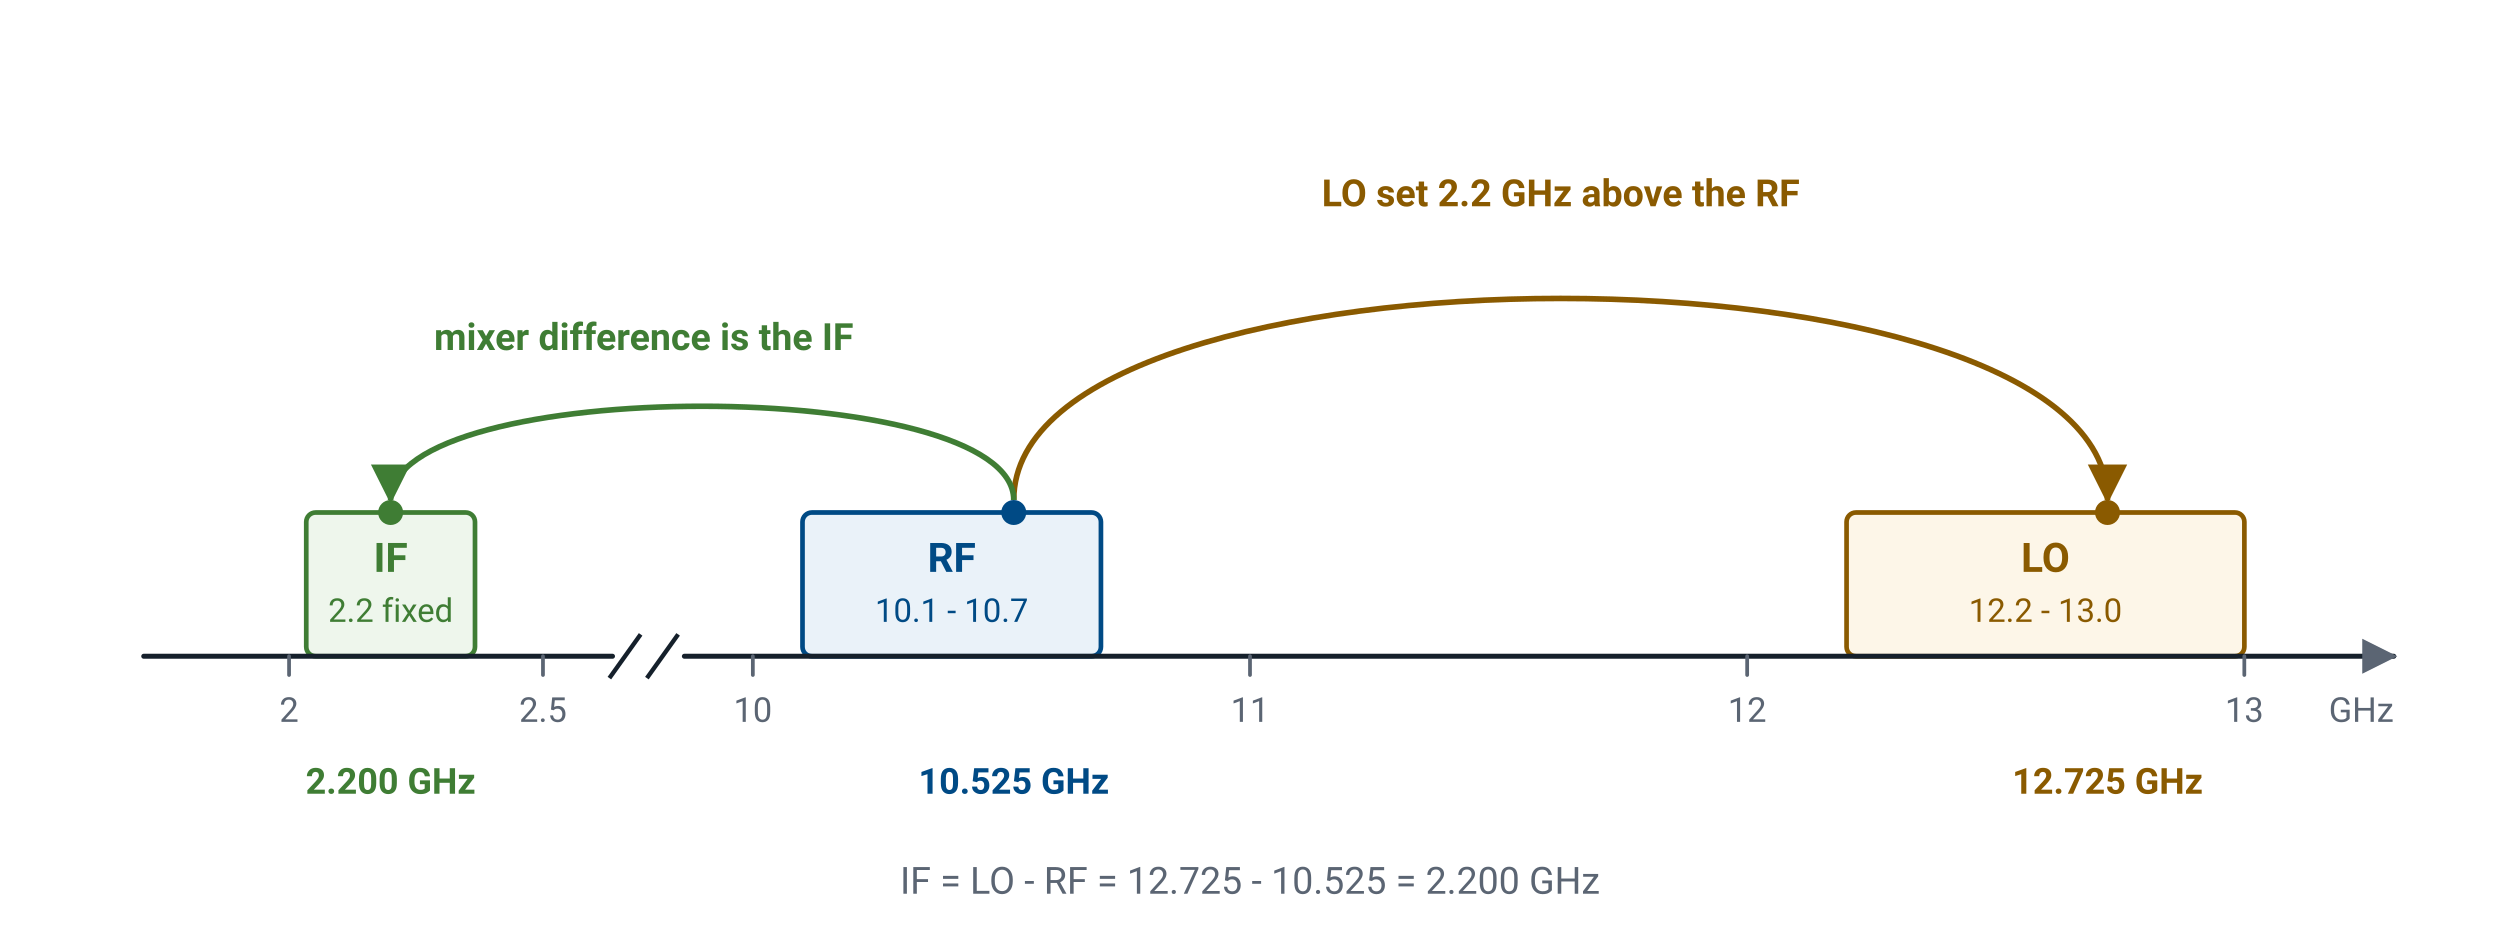
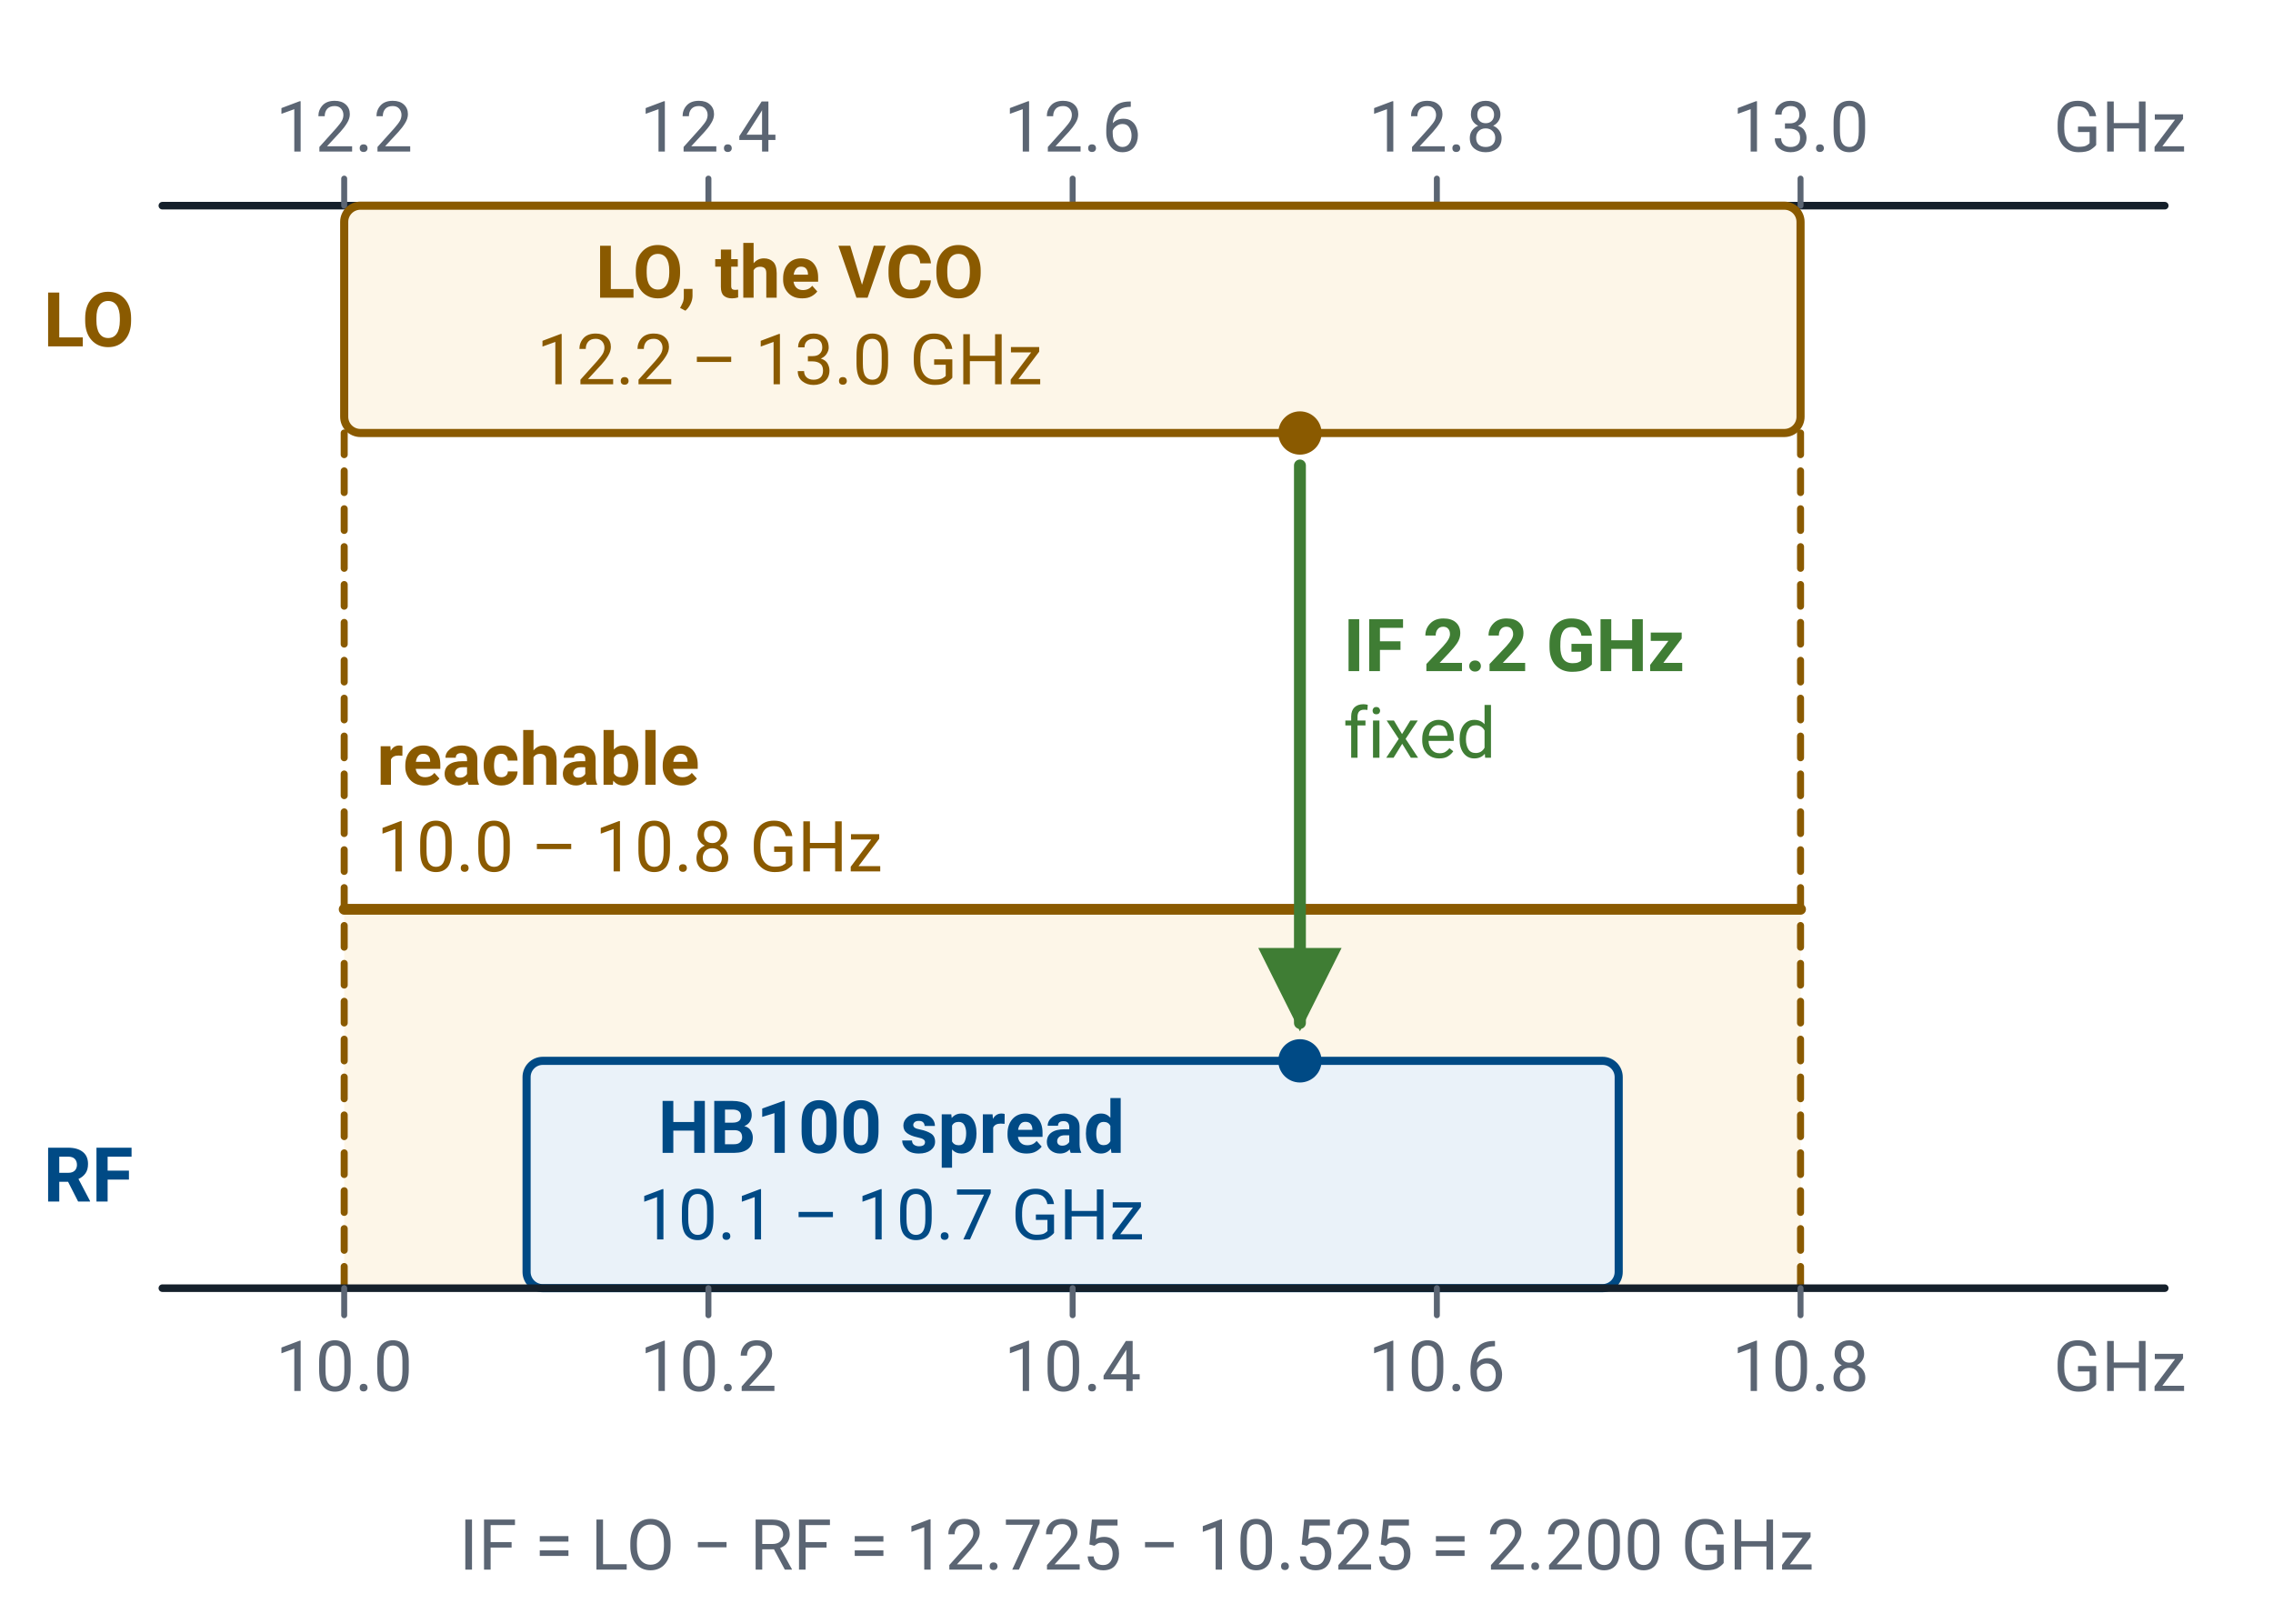
- <svg xmlns="http://www.w3.org/2000/svg" viewBox="0 0 800 300" width="800" height="300" role="img" aria-label="PHASER frequency plan: X-band RF, LO band, and the 2.2 GHz IF">
+ <svg xmlns="http://www.w3.org/2000/svg" viewBox="0 0 420 300" width="560" height="400" role="img" aria-label="PHASER frequency plan. The LO tunes 12.2 to 13.0 GHz; shifted down by the fixed 2.2 GHz IF, that range reaches RF from 10.0 to 10.8 GHz, which encloses the 10.1 to 10.7 GHz spread of HB100 units.">
  <defs>
-     <marker id="aN" viewBox="0 0 10 10" refX="9" refY="5" markerWidth="7" markerHeight="7" orient="auto-start-reverse">
+     <marker id="fpaN" viewBox="0 0 10 10" refX="9" refY="5" markerWidth="7" markerHeight="7" orient="auto-start-reverse">
      <path d="M 0 0 L 10 5 L 0 10 z" fill="#004a85" />
    </marker>
-     <marker id="aA" viewBox="0 0 10 10" refX="9" refY="5" markerWidth="7" markerHeight="7" orient="auto-start-reverse">
+     <marker id="fpaA" viewBox="0 0 10 10" refX="9" refY="5" markerWidth="7" markerHeight="7" orient="auto-start-reverse">
      <path d="M 0 0 L 10 5 L 0 10 z" fill="#8a5a00" />
    </marker>
-     <marker id="aG" viewBox="0 0 10 10" refX="9" refY="5" markerWidth="7" markerHeight="7" orient="auto-start-reverse">
+     <marker id="fpaG" viewBox="0 0 10 10" refX="9" refY="5" markerWidth="7" markerHeight="7" orient="auto-start-reverse">
      <path d="M 0 0 L 10 5 L 0 10 z" fill="#3f7d34" />
    </marker>
-     <marker id="aI" viewBox="0 0 10 10" refX="9" refY="5" markerWidth="7" markerHeight="7" orient="auto-start-reverse">
+     <marker id="fpaI" viewBox="0 0 10 10" refX="9" refY="5" markerWidth="7" markerHeight="7" orient="auto-start-reverse">
      <path d="M 0 0 L 10 5 L 0 10 z" fill="#5b6573" />
    </marker>
  </defs>
-   <rect x="256.8" y="164" width="95.5" height="46" rx="3" fill="#eaf2f9" stroke="#004a85" stroke-width="1.5" />
-   <text x="304.545" y="183" font-family="'Source Sans Pro', 'Segoe UI', Roboto, Helvetica, Arial, sans-serif" font-size="13" fill="#004a85" text-anchor="middle" font-weight="700">RF</text>
-   <text x="304.545" y="199" font-family="'Source Sans Pro', 'Segoe UI', Roboto, Helvetica, Arial, sans-serif" font-size="10.5" fill="#004a85" text-anchor="middle" font-weight="400">10.1 - 10.7</text>
-   <rect x="590.9" y="164" width="127.3" height="46" rx="3" fill="#fdf6e8" stroke="#8a5a00" stroke-width="1.5" />
-   <text x="654.545" y="183" font-family="'Source Sans Pro', 'Segoe UI', Roboto, Helvetica, Arial, sans-serif" font-size="13" fill="#8a5a00" text-anchor="middle" font-weight="700">LO</text>
-   <text x="654.545" y="199" font-family="'Source Sans Pro', 'Segoe UI', Roboto, Helvetica, Arial, sans-serif" font-size="10.5" fill="#8a5a00" text-anchor="middle" font-weight="400">12.2 - 13.0</text>
-   <rect x="98.0" y="164" width="54.0" height="46" rx="3" fill="#eef6ec" stroke="#3f7d34" stroke-width="1.5" />
-   <text x="125.0" y="183" font-family="'Source Sans Pro', 'Segoe UI', Roboto, Helvetica, Arial, sans-serif" font-size="13" fill="#3f7d34" text-anchor="middle" font-weight="700">IF</text>
-   <text x="125.0" y="199" font-family="'Source Sans Pro', 'Segoe UI', Roboto, Helvetica, Arial, sans-serif" font-size="10.5" fill="#3f7d34" text-anchor="middle" font-weight="400">2.2 fixed</text>
-   <line x1="46" y1="210" x2="196.0" y2="210" stroke="#15202b" stroke-width="1.6" stroke-linecap="round" />
-   <line x1="219.0" y1="210" x2="766" y2="210" stroke="#15202b" stroke-width="1.6" stroke-linecap="round" marker-end="url(#aI)" />
-   <path d="M 195 217 L 205 203" stroke="#15202b" stroke-width="1.4" fill="none" />
-   <path d="M 207 217 L 217 203" stroke="#15202b" stroke-width="1.4" fill="none" />
-   <line x1="92.5" y1="210" x2="92.5" y2="216" stroke="#5b6573" stroke-width="1.2" stroke-linecap="round" />
-   <text x="92.5" y="231" font-family="'Source Sans Pro', 'Segoe UI', Roboto, Helvetica, Arial, sans-serif" font-size="11" fill="#5b6573" text-anchor="middle" font-weight="400">2</text>
-   <line x1="173.75" y1="210" x2="173.75" y2="216" stroke="#5b6573" stroke-width="1.2" stroke-linecap="round" />
-   <text x="173.75" y="231" font-family="'Source Sans Pro', 'Segoe UI', Roboto, Helvetica, Arial, sans-serif" font-size="11" fill="#5b6573" text-anchor="middle" font-weight="400">2.5</text>
-   <line x1="240.909" y1="210" x2="240.909" y2="216" stroke="#5b6573" stroke-width="1.2" stroke-linecap="round" />
-   <text x="240.909" y="231" font-family="'Source Sans Pro', 'Segoe UI', Roboto, Helvetica, Arial, sans-serif" font-size="11" fill="#5b6573" text-anchor="middle" font-weight="400">10</text>
-   <line x1="400.0" y1="210" x2="400.0" y2="216" stroke="#5b6573" stroke-width="1.2" stroke-linecap="round" />
-   <text x="400.0" y="231" font-family="'Source Sans Pro', 'Segoe UI', Roboto, Helvetica, Arial, sans-serif" font-size="11" fill="#5b6573" text-anchor="middle" font-weight="400">11</text>
-   <line x1="559.091" y1="210" x2="559.091" y2="216" stroke="#5b6573" stroke-width="1.2" stroke-linecap="round" />
-   <text x="559.091" y="231" font-family="'Source Sans Pro', 'Segoe UI', Roboto, Helvetica, Arial, sans-serif" font-size="11" fill="#5b6573" text-anchor="middle" font-weight="400">12</text>
-   <line x1="718.182" y1="210" x2="718.182" y2="216" stroke="#5b6573" stroke-width="1.2" stroke-linecap="round" />
-   <text x="718.182" y="231" font-family="'Source Sans Pro', 'Segoe UI', Roboto, Helvetica, Arial, sans-serif" font-size="11" fill="#5b6573" text-anchor="middle" font-weight="400">13</text>
-   <text x="766" y="231" font-family="'Source Sans Pro', 'Segoe UI', Roboto, Helvetica, Arial, sans-serif" font-size="11" fill="#5b6573" text-anchor="end" font-weight="400">GHz</text>
-   <circle cx="125.0" cy="164" r="4" fill="#3f7d34" />
-   <text x="125" y="254" font-family="'Source Sans Pro', 'Segoe UI', Roboto, Helvetica, Arial, sans-serif" font-size="11.5" fill="#3f7d34" text-anchor="middle" font-weight="600">2.200 GHz</text>
-   <circle cx="324.4" cy="164" r="4" fill="#004a85" />
-   <text x="324.432" y="254" font-family="'Source Sans Pro', 'Segoe UI', Roboto, Helvetica, Arial, sans-serif" font-size="11.5" fill="#004a85" text-anchor="middle" font-weight="600">10.525 GHz</text>
-   <circle cx="674.4" cy="164" r="4" fill="#8a5a00" />
-   <text x="674.432" y="254" font-family="'Source Sans Pro', 'Segoe UI', Roboto, Helvetica, Arial, sans-serif" font-size="11.5" fill="#8a5a00" text-anchor="middle" font-weight="600">12.725 GHz</text>
-   <path d="M 324.4 160 C 324.4 74, 674.4 74, 674.4 160" fill="none" stroke="#8a5a00" stroke-width="1.8" marker-end="url(#aA)" />
-   <text x="499.432" y="66" font-family="'Source Sans Pro', 'Segoe UI', Roboto, Helvetica, Arial, sans-serif" font-size="12" fill="#8a5a00" text-anchor="middle" font-weight="600">LO set 2.2 GHz above the RF</text>
-   <path d="M 324.4 160 C 324.4 120, 125.0 120, 125.0 160" fill="none" stroke="#3f7d34" stroke-width="1.8" marker-end="url(#aG)" />
-   <text x="206" y="112" font-family="'Source Sans Pro', 'Segoe UI', Roboto, Helvetica, Arial, sans-serif" font-size="12" fill="#3f7d34" text-anchor="middle" font-weight="600">mixer difference is the IF</text>
-   <text x="400.0" y="286" font-family="'Source Sans Pro', 'Segoe UI', Roboto, Helvetica, Arial, sans-serif" font-size="12" fill="#5b6573" text-anchor="middle" font-weight="400">IF = LO - RF = 12.725 - 10.525 = 2.200 GHz</text>
+   <rect x="63.6" y="168" width="269.1" height="70" fill="#fdf6e8" stroke="none" />
+   <line x1="63.6" y1="80" x2="63.6" y2="238" stroke="#8a5a00" stroke-width="1.3" stroke-linecap="round" stroke-dasharray="4 3" />
+   <line x1="332.7" y1="80" x2="332.7" y2="238" stroke="#8a5a00" stroke-width="1.3" stroke-linecap="round" stroke-dasharray="4 3" />
+   <line x1="63.6" y1="168" x2="332.7" y2="168" stroke="#8a5a00" stroke-width="2.0" stroke-linecap="round" />
+   <text x="69.6" y="145.0" font-family="'Source Sans Pro', 'Segoe UI', Roboto, Helvetica, Arial, sans-serif" font-size="13.5" fill="#8a5a00" text-anchor="start" font-weight="700">reachable</text>
+   <text x="69.6" y="161.0" font-family="'Source Sans Pro', 'Segoe UI', Roboto, Helvetica, Arial, sans-serif" font-size="13" fill="#8a5a00" text-anchor="start" font-weight="400">10.0 – 10.8 GHz</text>
+   <line x1="30" y1="38" x2="400" y2="38" stroke="#15202b" stroke-width="1.4" stroke-linecap="round" />
+   <line x1="63.6" y1="38" x2="63.6" y2="33" stroke="#5b6573" stroke-width="1.1" stroke-linecap="round" />
+   <text x="63.6" y="28.0" font-family="'Source Sans Pro', 'Segoe UI', Roboto, Helvetica, Arial, sans-serif" font-size="13" fill="#5b6573" text-anchor="middle" font-weight="400">12.2</text>
+   <line x1="130.9" y1="38" x2="130.9" y2="33" stroke="#5b6573" stroke-width="1.1" stroke-linecap="round" />
+   <text x="130.9" y="28.0" font-family="'Source Sans Pro', 'Segoe UI', Roboto, Helvetica, Arial, sans-serif" font-size="13" fill="#5b6573" text-anchor="middle" font-weight="400">12.4</text>
+   <line x1="198.2" y1="38" x2="198.2" y2="33" stroke="#5b6573" stroke-width="1.1" stroke-linecap="round" />
+   <text x="198.2" y="28.0" font-family="'Source Sans Pro', 'Segoe UI', Roboto, Helvetica, Arial, sans-serif" font-size="13" fill="#5b6573" text-anchor="middle" font-weight="400">12.6</text>
+   <line x1="265.5" y1="38" x2="265.5" y2="33" stroke="#5b6573" stroke-width="1.1" stroke-linecap="round" />
+   <text x="265.5" y="28.0" font-family="'Source Sans Pro', 'Segoe UI', Roboto, Helvetica, Arial, sans-serif" font-size="13" fill="#5b6573" text-anchor="middle" font-weight="400">12.8</text>
+   <line x1="332.7" y1="38" x2="332.7" y2="33" stroke="#5b6573" stroke-width="1.1" stroke-linecap="round" />
+   <text x="332.7" y="28.0" font-family="'Source Sans Pro', 'Segoe UI', Roboto, Helvetica, Arial, sans-serif" font-size="13" fill="#5b6573" text-anchor="middle" font-weight="400">13.0</text>
+   <text x="404.0" y="28.0" font-family="'Source Sans Pro', 'Segoe UI', Roboto, Helvetica, Arial, sans-serif" font-size="13" fill="#5b6573" text-anchor="end" font-weight="400">GHz</text>
+   <rect x="63.6" y="38" width="269.1" height="42" rx="3" fill="#fdf6e8" stroke="#8a5a00" stroke-width="1.5" />
+   <text x="145.9" y="55.0" font-family="'Source Sans Pro', 'Segoe UI', Roboto, Helvetica, Arial, sans-serif" font-size="13.5" fill="#8a5a00" text-anchor="middle" font-weight="700">LO, the VCO</text>
+   <text x="145.9" y="71.0" font-family="'Source Sans Pro', 'Segoe UI', Roboto, Helvetica, Arial, sans-serif" font-size="13" fill="#8a5a00" text-anchor="middle" font-weight="400">12.2 – 13.0 GHz</text>
+   <text x="8.0" y="64.0" font-family="'Source Sans Pro', 'Segoe UI', Roboto, Helvetica, Arial, sans-serif" font-size="14" fill="#8a5a00" text-anchor="start" font-weight="700">LO</text>
+   <rect x="97.3" y="196" width="201.8" height="42" rx="3" fill="#eaf2f9" stroke="#004a85" stroke-width="1.5" />
+   <text x="164.7" y="213.0" font-family="'Source Sans Pro', 'Segoe UI', Roboto, Helvetica, Arial, sans-serif" font-size="13.5" fill="#004a85" text-anchor="middle" font-weight="700">HB100 spread</text>
+   <text x="164.7" y="229.0" font-family="'Source Sans Pro', 'Segoe UI', Roboto, Helvetica, Arial, sans-serif" font-size="13" fill="#004a85" text-anchor="middle" font-weight="400">10.1 – 10.7 GHz</text>
+   <line x1="30" y1="238" x2="400" y2="238" stroke="#15202b" stroke-width="1.4" stroke-linecap="round" />
+   <line x1="63.6" y1="238" x2="63.6" y2="243" stroke="#5b6573" stroke-width="1.1" stroke-linecap="round" />
+   <text x="63.6" y="257.0" font-family="'Source Sans Pro', 'Segoe UI', Roboto, Helvetica, Arial, sans-serif" font-size="13" fill="#5b6573" text-anchor="middle" font-weight="400">10.0</text>
+   <line x1="130.9" y1="238" x2="130.9" y2="243" stroke="#5b6573" stroke-width="1.1" stroke-linecap="round" />
+   <text x="130.9" y="257.0" font-family="'Source Sans Pro', 'Segoe UI', Roboto, Helvetica, Arial, sans-serif" font-size="13" fill="#5b6573" text-anchor="middle" font-weight="400">10.2</text>
+   <line x1="198.2" y1="238" x2="198.2" y2="243" stroke="#5b6573" stroke-width="1.1" stroke-linecap="round" />
+   <text x="198.2" y="257.0" font-family="'Source Sans Pro', 'Segoe UI', Roboto, Helvetica, Arial, sans-serif" font-size="13" fill="#5b6573" text-anchor="middle" font-weight="400">10.4</text>
+   <line x1="265.5" y1="238" x2="265.5" y2="243" stroke="#5b6573" stroke-width="1.1" stroke-linecap="round" />
+   <text x="265.5" y="257.0" font-family="'Source Sans Pro', 'Segoe UI', Roboto, Helvetica, Arial, sans-serif" font-size="13" fill="#5b6573" text-anchor="middle" font-weight="400">10.6</text>
+   <line x1="332.7" y1="238" x2="332.7" y2="243" stroke="#5b6573" stroke-width="1.1" stroke-linecap="round" />
+   <text x="332.7" y="257.0" font-family="'Source Sans Pro', 'Segoe UI', Roboto, Helvetica, Arial, sans-serif" font-size="13" fill="#5b6573" text-anchor="middle" font-weight="400">10.8</text>
+   <text x="404.0" y="257.0" font-family="'Source Sans Pro', 'Segoe UI', Roboto, Helvetica, Arial, sans-serif" font-size="13" fill="#5b6573" text-anchor="end" font-weight="400">GHz</text>
+   <text x="8.0" y="222.0" font-family="'Source Sans Pro', 'Segoe UI', Roboto, Helvetica, Arial, sans-serif" font-size="14" fill="#004a85" text-anchor="start" font-weight="700">RF</text>
+   <circle cx="240.2" cy="80" r="4" fill="#8a5a00" />
+   <circle cx="240.2" cy="196" r="4" fill="#004a85" />
+   <line x1="240.2" y1="86" x2="240.2" y2="189" stroke="#3f7d34" stroke-width="2.2" stroke-linecap="round" marker-end="url(#fpaG)" />
+   <text x="248.2" y="124.0" font-family="'Source Sans Pro', 'Segoe UI', Roboto, Helvetica, Arial, sans-serif" font-size="13.5" fill="#3f7d34" text-anchor="start" font-weight="700">IF 2.2 GHz</text>
+   <text x="248.2" y="140.0" font-family="'Source Sans Pro', 'Segoe UI', Roboto, Helvetica, Arial, sans-serif" font-size="13" fill="#3f7d34" text-anchor="start" font-weight="400">fixed</text>
+   <text x="210.0" y="290.0" font-family="'Source Sans Pro', 'Segoe UI', Roboto, Helvetica, Arial, sans-serif" font-size="13" fill="#5b6573" text-anchor="middle" font-weight="400">IF = LO − RF = 12.725 − 10.525 = 2.200 GHz</text>
</svg>
